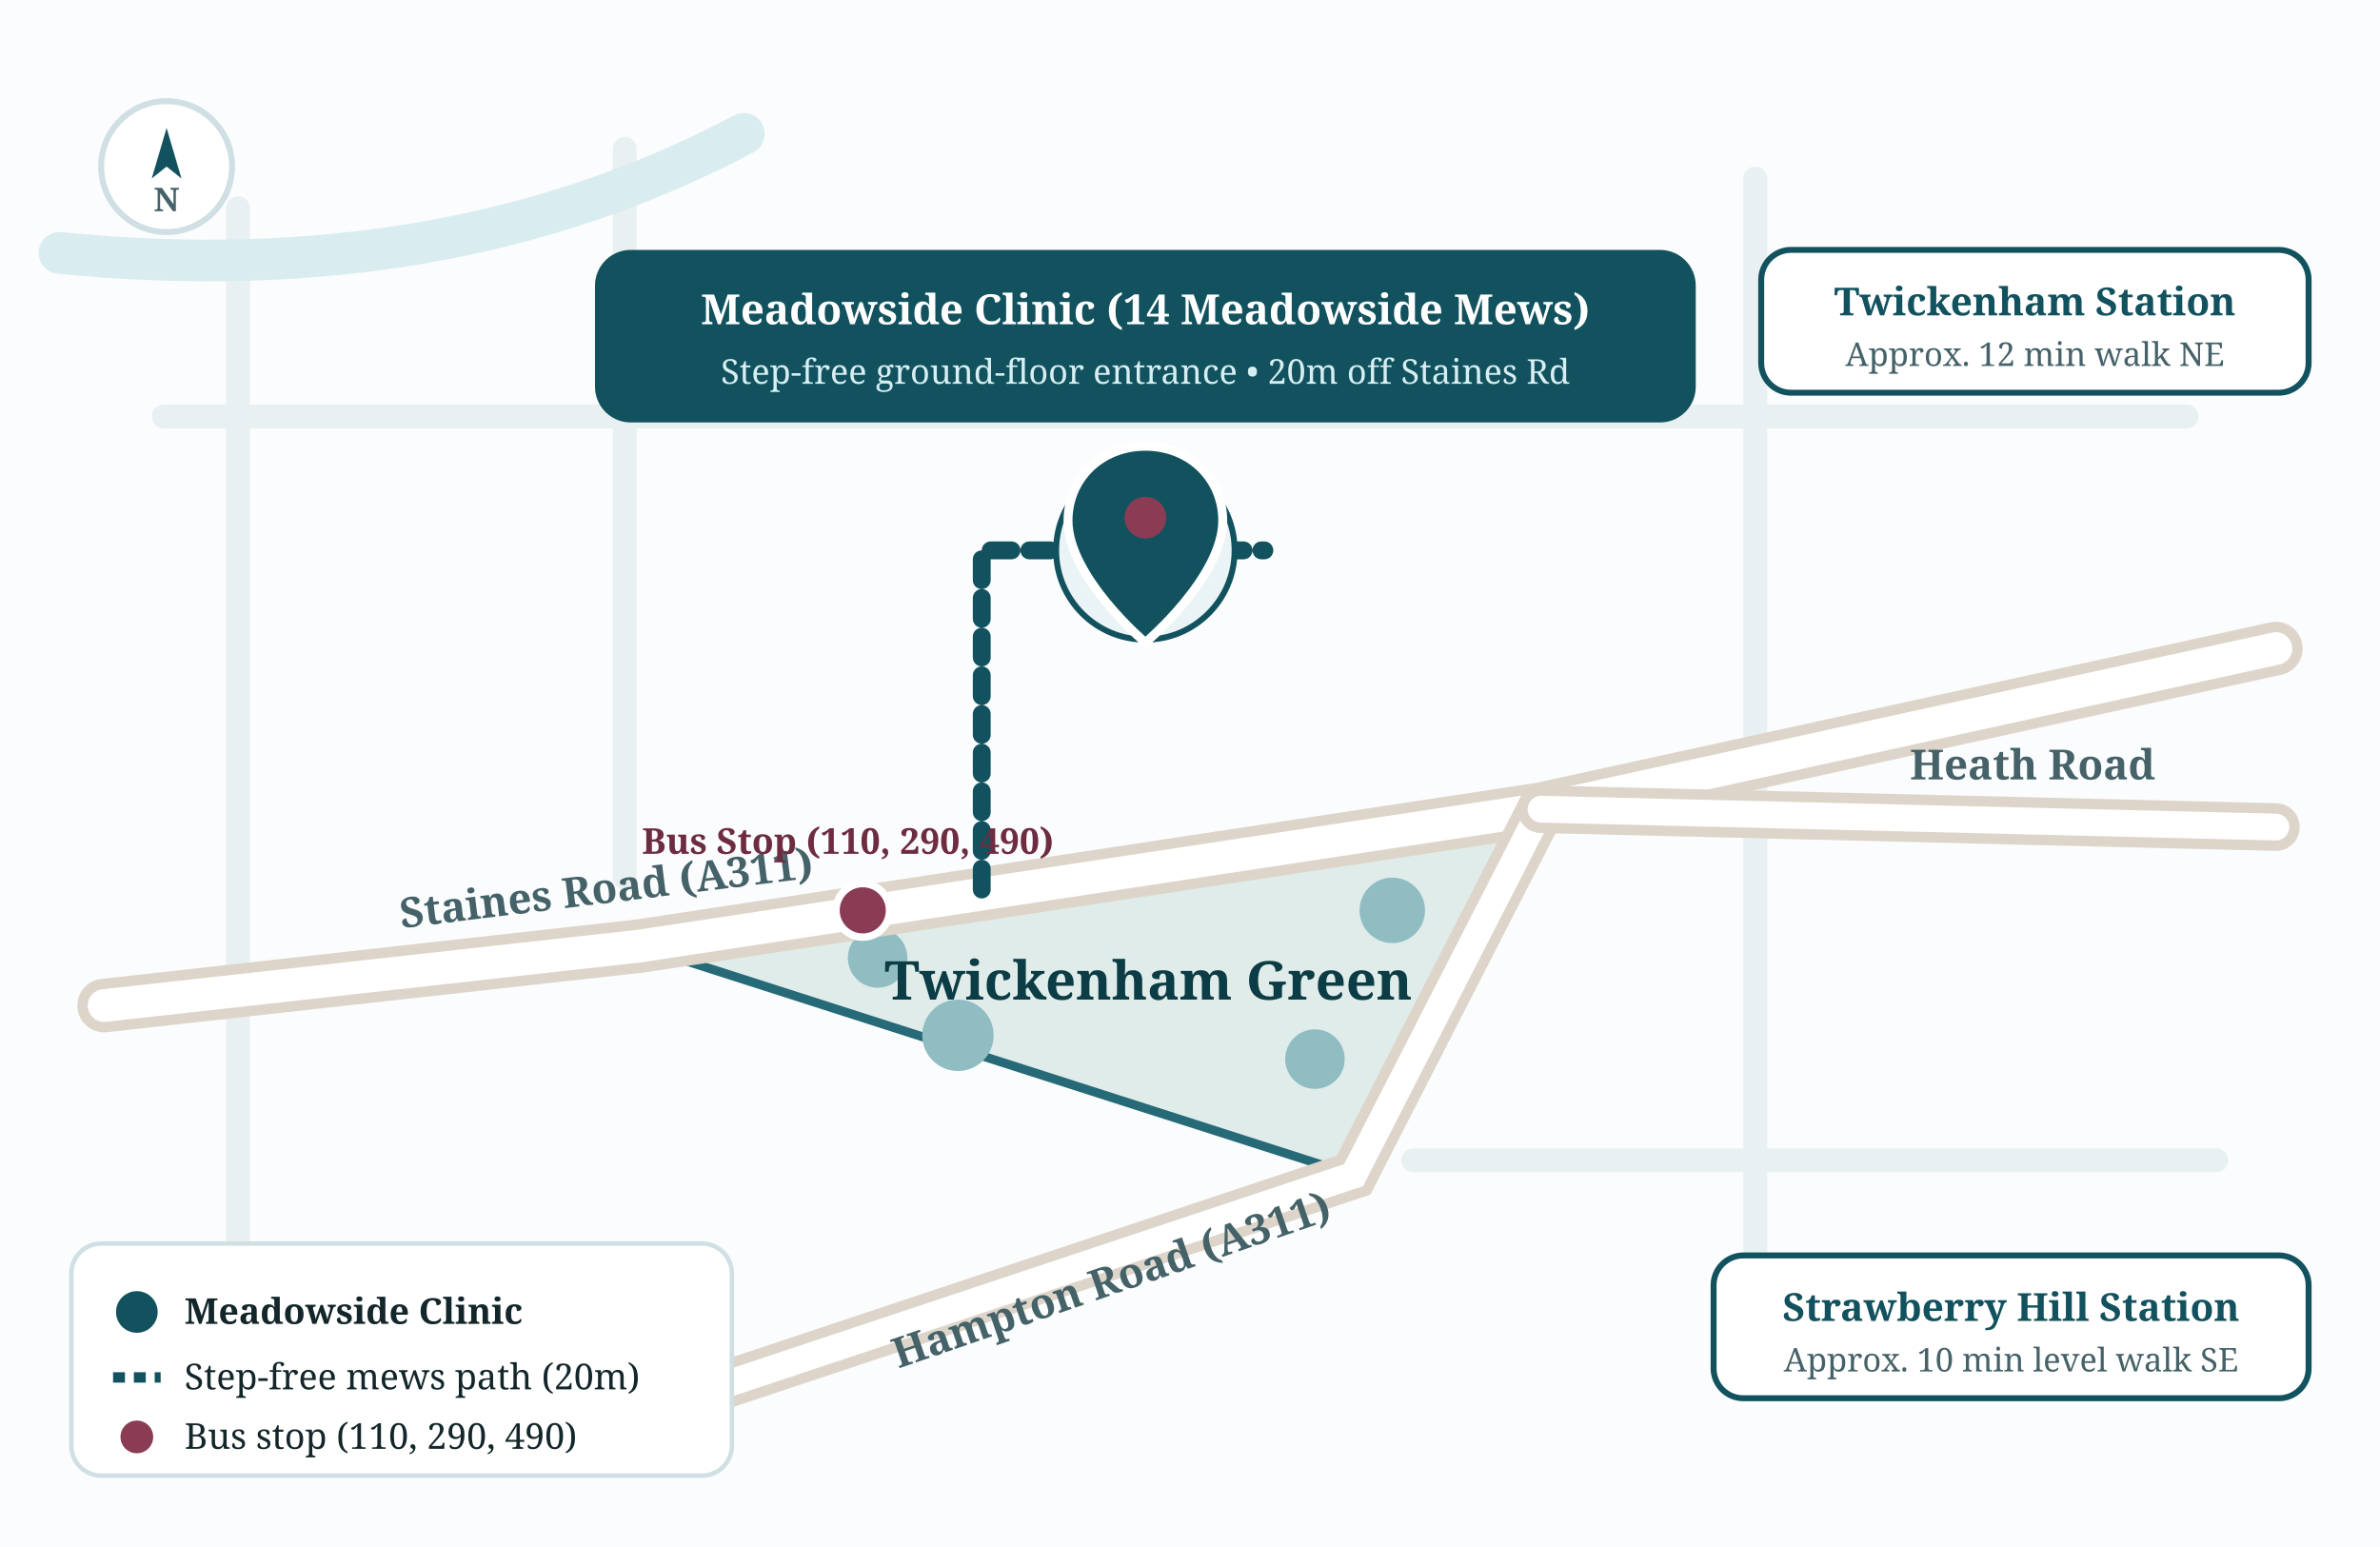
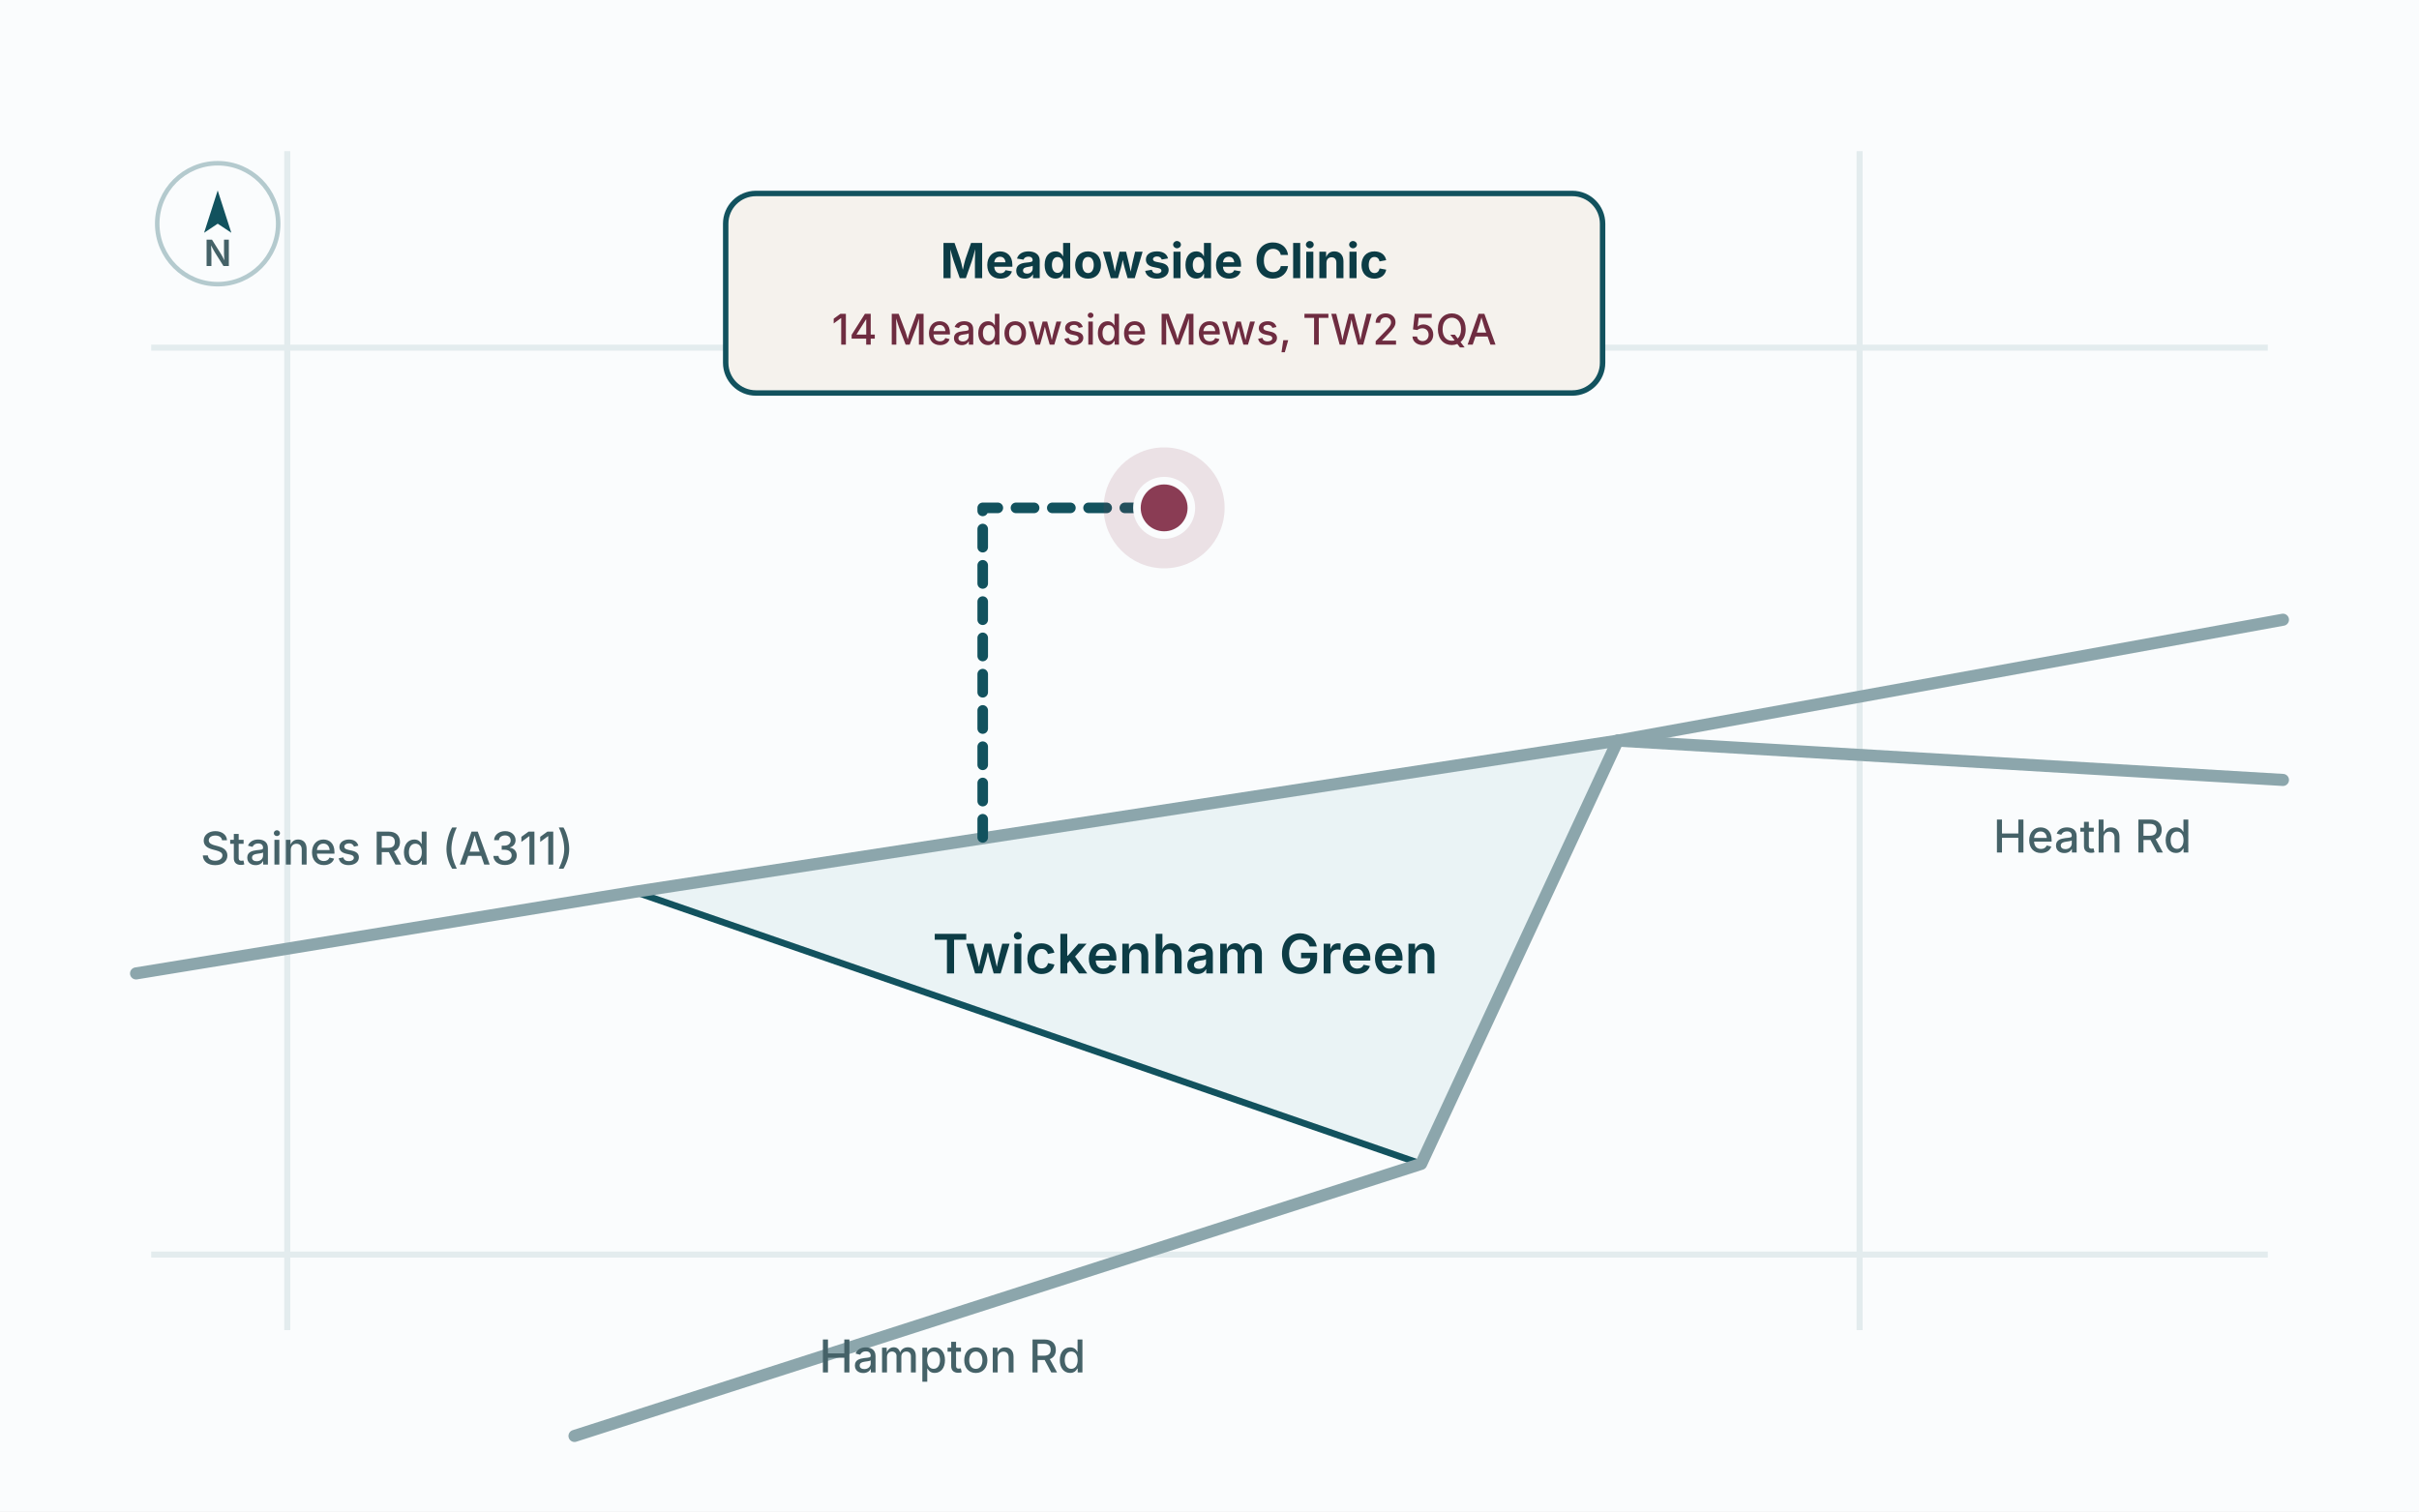
- <svg xmlns="http://www.w3.org/2000/svg" viewBox="0 0 800 520" role="img" aria-labelledby="mapTitle mapDesc">
-   <rect width="800" height="520" fill="#FAFCFD" />
-   <g stroke="#E9F0F2" stroke-width="8" fill="none" stroke-linecap="round">
-     <path d="M 80 70 L 80 455" />
-     <path d="M 210 50 L 210 295" />
-     <path d="M 590 60 L 590 460" />
-     <path d="M 55 140 L 735 140" />
-     <path d="M 475 390 L 745 390" />
+ <svg xmlns="http://www.w3.org/2000/svg" viewBox="0 0 800 500" role="img" aria-labelledby="mapTitle mapDesc">
+   <rect width="800" height="500" fill="#FAFCFD" />
+   <g stroke="#E3ECEE" stroke-width="2" fill="none">
+     <line x1="95" y1="50" x2="95" y2="440" />
+     <line x1="615" y1="50" x2="615" y2="440" />
+     <line x1="50" y1="115" x2="750" y2="115" />
+     <line x1="50" y1="415" x2="750" y2="415" />
  </g>
-   <path d="M 20 85 Q 150 98 250 45" stroke="#D9ECF0" stroke-width="14" fill="none" stroke-linecap="round" />
-   <polygon points="215,318 518,272 455,395" fill="#DFECE9" stroke="#266A78" stroke-width="3" stroke-linejoin="round" />
-   <circle cx="295" cy="322" r="10" fill="#8FBDC2" />
-   <circle cx="322" cy="348" r="12" fill="#8FBDC2" />
-   <circle cx="468" cy="306" r="11" fill="#8FBDC2" />
-   <circle cx="442" cy="356" r="10" fill="#8FBDC2" />
-   <text x="386" y="336" font-family="Georgia, serif" font-size="18" font-weight="bold" fill="#0C3C45" text-anchor="middle">Twickenham Green</text>
-   <path d="M 35 338 L 215 318 L 518 272 L 765 218" stroke="#DDD5C9" stroke-width="18" fill="none" stroke-linecap="round" />
-   <path d="M 35 338 L 215 318 L 518 272 L 765 218" stroke="#FFFFFF" stroke-width="11" fill="none" stroke-linecap="round" />
-   <path d="M 185 485 L 455 395 L 518 272" stroke="#DDD5C9" stroke-width="16" fill="none" stroke-linecap="round" />
-   <path d="M 185 485 L 455 395 L 518 272" stroke="#FFFFFF" stroke-width="9" fill="none" stroke-linecap="round" />
-   <path d="M 518 272 L 765 278" stroke="#DDD5C9" stroke-width="16" fill="none" stroke-linecap="round" />
-   <path d="M 518 272 L 765 278" stroke="#FFFFFF" stroke-width="9" fill="none" stroke-linecap="round" />
-   <path d="M 330 299 L 330 185 L 425 185" stroke="#12525E" stroke-width="6" fill="none" stroke-linecap="round" stroke-linejoin="round" stroke-dasharray="7,6" />
-   <text x="135" y="312" font-family="Georgia, serif" font-size="14" font-weight="bold" fill="#456268" transform="rotate(-7 135 312)">Staines Road (A311)</text>
-   <text x="302" y="460" font-family="Georgia, serif" font-size="14" font-weight="bold" fill="#456268" transform="rotate(-19 302 460)">Hampton Road (A311)</text>
-   <text x="642" y="262" font-family="Georgia, serif" font-size="14" font-weight="bold" fill="#456268">Heath Road</text>
-   <g>
-     <circle cx="290" cy="306" r="9" fill="#8A3C54" stroke="#FFFFFF" stroke-width="2.5" />
-     <text x="285" y="287" font-family="Georgia, serif" font-size="12" font-weight="bold" fill="#6E2C40" text-anchor="middle">Bus Stop (110, 290, 490)</text>
+   <polygon points="210,295 535,245 470,385" fill="#EAF3F5" stroke="#12525E" stroke-width="2.2" stroke-linejoin="round" />
+   <text x="392" y="322" font-family="system-ui, -apple-system, sans-serif" font-size="18" font-weight="600" fill="#0C3C45" text-anchor="middle">Twickenham Green</text>
+   <g fill="none" stroke="#8CA6AC" stroke-width="4" stroke-linecap="round" stroke-linejoin="round">
+     <path d="M 45 322 L 210 295 L 535 245 L 755 205" />
+     <path d="M 190 475 L 470 385 L 535 245" />
+     <path d="M 535 245 L 755 258" />
  </g>
-   <g>
-     <rect x="592" y="84" width="184" height="48" rx="10" fill="#FFFFFF" stroke="#12525E" stroke-width="2" />
-     <text x="684" y="106" font-family="Georgia, serif" font-size="13" font-weight="bold" fill="#12525E" text-anchor="middle">Twickenham Station</text>
-     <text x="684" y="123" font-family="Georgia, serif" font-size="11" fill="#456268" text-anchor="middle">Approx. 12 min walk NE</text>
-   </g>
-   <g>
-     <rect x="576" y="422" width="200" height="48" rx="10" fill="#FFFFFF" stroke="#12525E" stroke-width="2" />
-     <text x="676" y="444" font-family="Georgia, serif" font-size="13" font-weight="bold" fill="#12525E" text-anchor="middle">Strawberry Hill Station</text>
-     <text x="676" y="461" font-family="Georgia, serif" font-size="11" fill="#456268" text-anchor="middle">Approx. 10 min level walk SE</text>
-   </g>
-   <g>
-     <circle cx="385" cy="185" r="30" fill="#EAF3F5" stroke="#12525E" stroke-width="2" />
-     <path d="M 385 150 C 370 150 359 161 359 175 C 359 194 385 216 385 216 C 385 216 411 194 411 175 C 411 161 400 150 385 150 Z" fill="#12525E" stroke="#FFFFFF" stroke-width="3" />
-     <circle cx="385" cy="174" r="7" fill="#8A3C54" />
-     <rect x="200" y="84" width="370" height="58" rx="12" fill="#12525E" />
-     <text x="385" y="109" font-family="Georgia, serif" font-size="14" font-weight="bold" fill="#FFFFFF" text-anchor="middle">Meadowside Clinic (14 Meadowside Mews)</text>
-     <text x="385" y="129" font-family="Georgia, serif" font-size="11.5" fill="#D7EEF2" text-anchor="middle">Step-free ground-floor entrance • 20m off Staines Rd</text>
-   </g>
-   <g transform="translate(56, 56)">
-     <circle cx="0" cy="0" r="22" fill="#FFFFFF" stroke="#CFDFE3" stroke-width="2" />
-     <polygon points="0,-13 5,4 0,0 -5,4" fill="#12525E" />
-     <text x="0" y="15" font-family="Georgia, serif" font-size="11" font-weight="bold" fill="#456268" text-anchor="middle">N</text>
-   </g>
-   <g transform="translate(24, 418)">
-     <rect x="0" y="0" width="222" height="78" rx="10" fill="#FFFFFF" stroke="#CFDFE3" stroke-width="1.5" />
-     <circle cx="22" cy="23" r="7" fill="#12525E" />
-     <text x="38" y="27" font-family="Georgia, serif" font-size="12" font-weight="bold" fill="#13262A">Meadowside Clinic</text>
-     <line x1="14" y1="45" x2="30" y2="45" stroke="#12525E" stroke-width="3.5" stroke-dasharray="4,3" />
-     <text x="38" y="49" font-family="Georgia, serif" font-size="12" fill="#13262A">Step-free mews path (20m)</text>
-     <circle cx="22" cy="65" r="5.5" fill="#8A3C54" />
-     <text x="38" y="69" font-family="Georgia, serif" font-size="12" fill="#13262A">Bus stop (110, 290, 490)</text>
+   <text x="128" y="286" font-family="system-ui, -apple-system, sans-serif" font-size="15" font-weight="500" fill="#456268" text-anchor="middle">Staines Rd (A311)</text>
+   <text x="315" y="454" font-family="system-ui, -apple-system, sans-serif" font-size="15" font-weight="500" fill="#456268" text-anchor="middle">Hampton Rd</text>
+   <text x="692" y="282" font-family="system-ui, -apple-system, sans-serif" font-size="15" font-weight="500" fill="#456268" text-anchor="middle">Heath Rd</text>
+   <path d="M 325 277 L 325 168 L 375 168" fill="none" stroke="#12525E" stroke-width="3.5" stroke-linecap="round" stroke-linejoin="round" stroke-dasharray="6,6" />
+   <circle cx="385" cy="168" r="20" fill="#8A3C54" fill-opacity="0.14" />
+   <circle cx="385" cy="168" r="9" fill="#8A3C54" stroke="#FAFCFD" stroke-width="2.5" />
+   <rect x="240" y="64" width="290" height="66" rx="10" fill="#F5F2ED" stroke="#12525E" stroke-width="1.8" />
+   <text x="385" y="92" font-family="system-ui, -apple-system, sans-serif" font-size="16" font-weight="700" fill="#0C3C45" text-anchor="middle">Meadowside Clinic</text>
+   <text x="385" y="114" font-family="system-ui, -apple-system, sans-serif" font-size="14" font-weight="500" fill="#6E2C40" text-anchor="middle">14 Meadowside Mews, TW2 5QA</text>
+   <g transform="translate(72, 74)">
+     <circle cx="0" cy="0" r="20" fill="#FAFCFD" stroke="#B4CACE" stroke-width="1.5" />
+     <polygon points="0,-11 4.5,3 0,0 -4.5,3" fill="#12525E" />
+     <text x="0" y="14" font-family="system-ui, -apple-system, sans-serif" font-size="12" font-weight="600" fill="#456268" text-anchor="middle">N</text>
  </g>
</svg>
